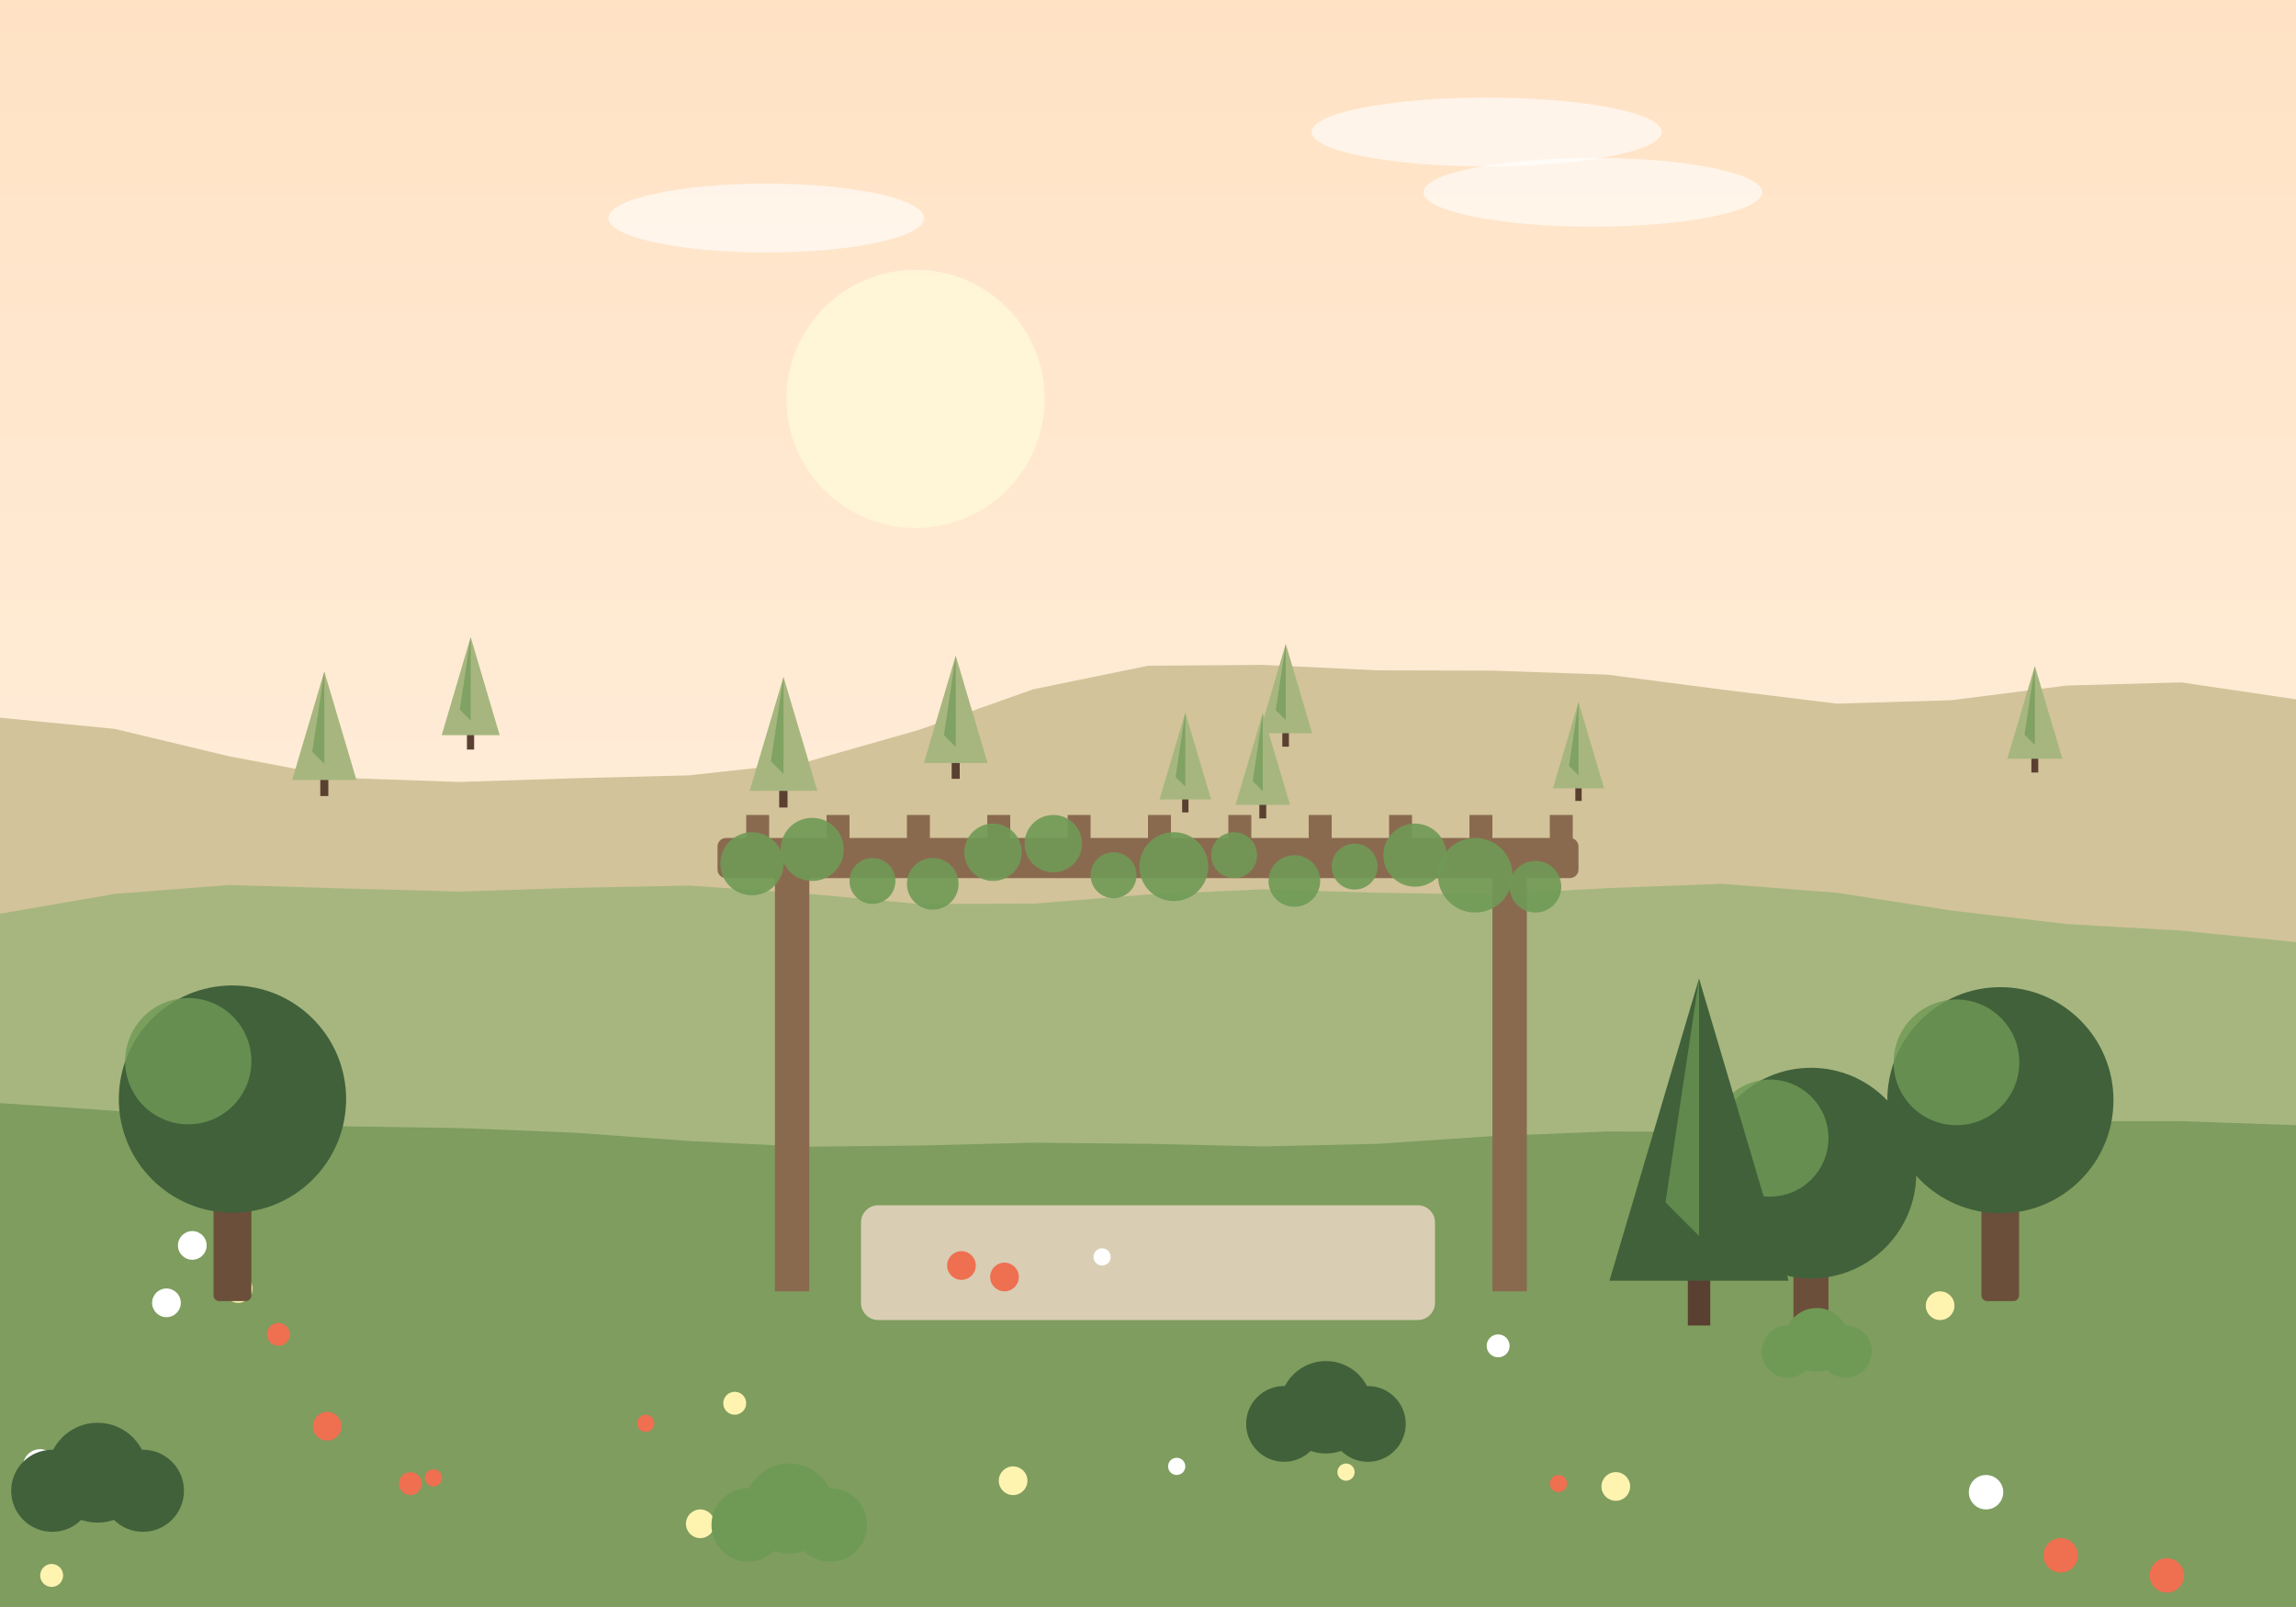
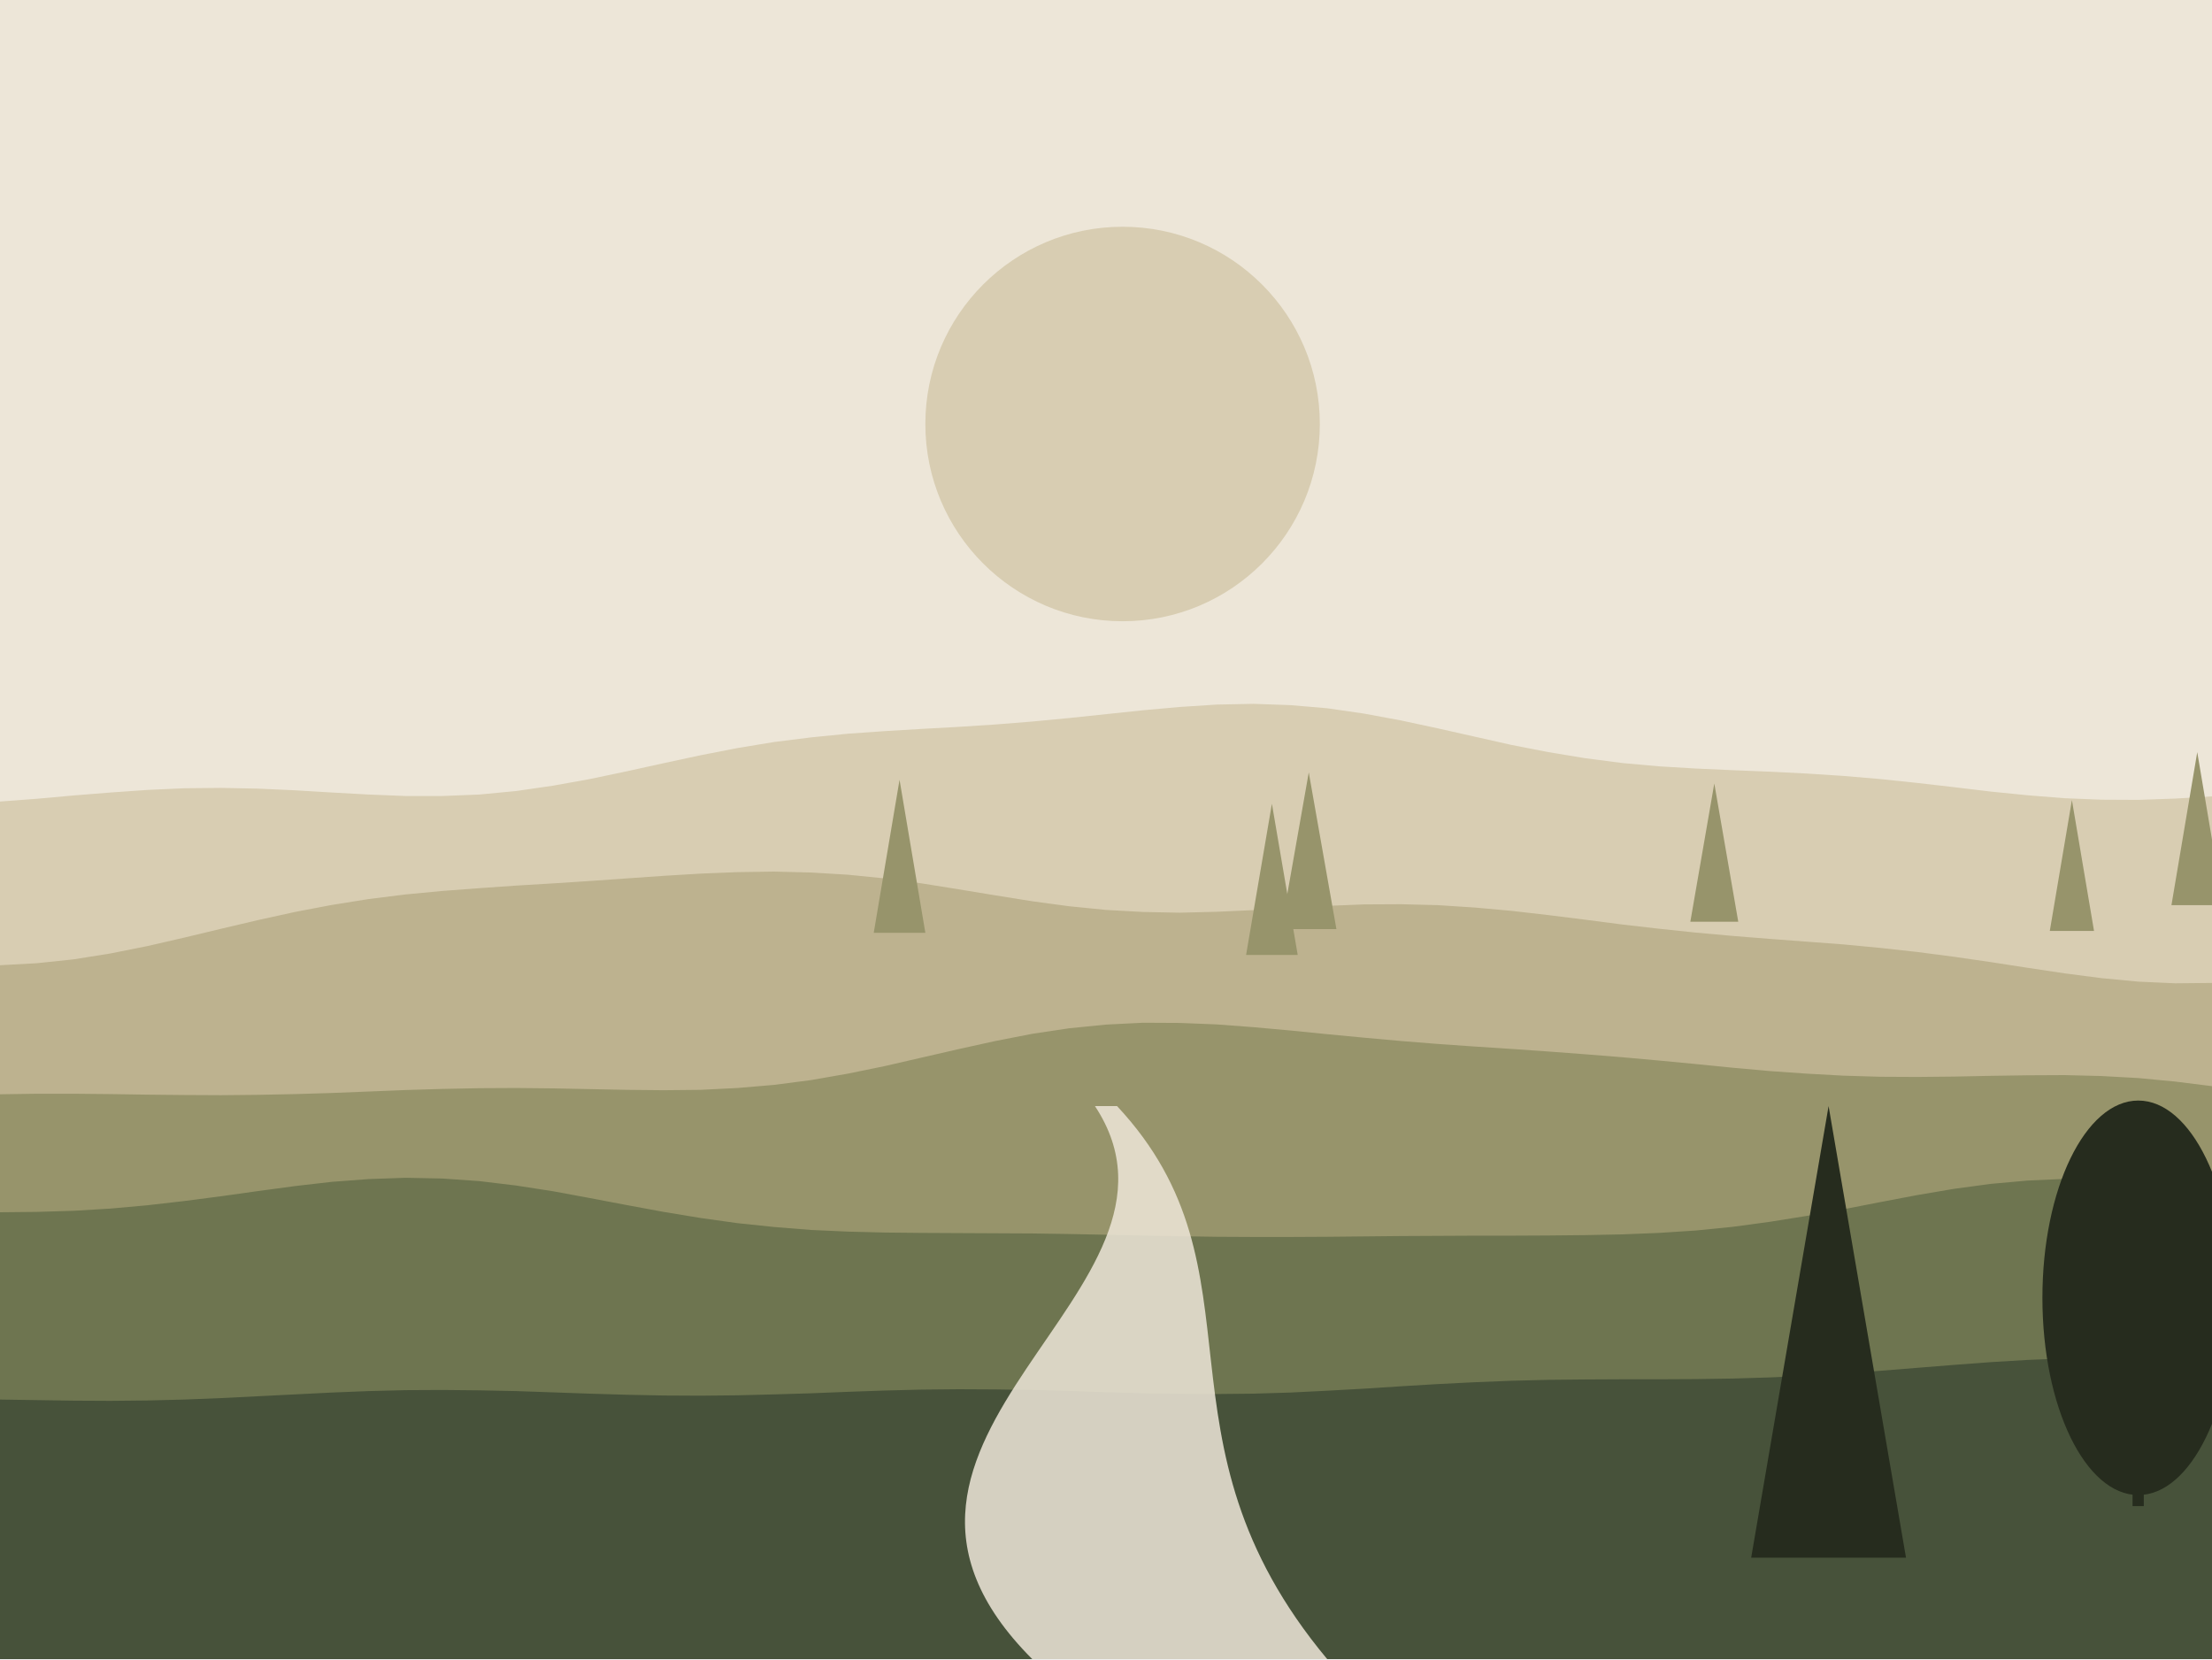
- <svg xmlns="http://www.w3.org/2000/svg" viewBox="0 0 800 560" preserveAspectRatio="xMidYMid slice">
-   <defs>
-     <linearGradient id="s14" x1="0" y1="0" x2="0" y2="1">
-       <stop offset="0" stop-color="#ffe2c4" />
-       <stop offset="1" stop-color="#fff6ea" />
-     </linearGradient>
-   </defs>
-   <rect width="800" height="560" fill="url(#s14)" />
-   <circle cx="319" cy="139" r="45" fill="#fff6d8" opacity=".9" />
-   <ellipse cx="518" cy="46" rx="61" ry="12" fill="#fff" opacity=".6" />
-   <ellipse cx="555" cy="67" rx="59" ry="12" fill="#fff" opacity=".6" />
-   <ellipse cx="267" cy="76" rx="55" ry="12" fill="#fff" opacity=".6" />
-   <polygon fill="#d2c39a" points="0,560 0,250.1 40,254.0 80,263.6 120,271.1 160,272.5 200,271.2 240,270.2 280,265.8 320,254.4 360,240.2 400,232.0 440,231.7 480,233.6 520,233.7 560,235.1 600,240.3 640,245.2 680,244.0 720,238.9 760,237.8 800,243.7 840,251.8 800,560" />
-   <rect x="707.8" y="263.2" width="2.4" height="6.0" fill="#5a4030" />
-   <polygon fill="#a7b67f" points="709.0,232.1 699.4,264.4 718.6,264.4" />
-   <polygon fill="#6f9a55" opacity=".7" points="709.0,232.1 705.4,256.0 709.0,259.6" />
-   <rect x="446.8" y="254.4" width="2.3" height="5.8" fill="#5a4030" />
-   <polygon fill="#a7b67f" points="448.0,224.4 438.8,255.5 457.2,255.5" />
-   <polygon fill="#6f9a55" opacity=".7" points="448.0,224.4 444.5,247.5 448.0,250.9" />
-   <rect x="162.7" y="254.9" width="2.5" height="6.3" fill="#5a4030" />
-   <polygon fill="#a7b67f" points="164.0,222.0 153.9,256.2 174.1,256.2" />
-   <polygon fill="#6f9a55" opacity=".7" points="164.0,222.0 160.2,247.3 164.0,251.1" />
-   <rect x="548.9" y="273.5" width="2.2" height="5.6" fill="#5a4030" />
-   <polygon fill="#a7b67f" points="550.0,244.6 541.1,274.7 558.9,274.7" />
-   <polygon fill="#6f9a55" opacity=".7" points="550.0,244.6 546.7,266.9 550.0,270.2" />
-   <rect x="331.6" y="264.5" width="2.8" height="6.9" fill="#5a4030" />
-   <polygon fill="#a7b67f" points="333.0,228.5 321.9,265.9 344.1,265.9" />
-   <polygon fill="#6f9a55" opacity=".7" points="333.0,228.5 328.9,256.2 333.0,260.3" />
-   <rect x="411.9" y="277.5" width="2.2" height="5.6" fill="#5a4030" />
-   <polygon fill="#a7b67f" points="413.0,248.3 404.0,278.6 422.0,278.6" />
-   <polygon fill="#6f9a55" opacity=".7" points="413.0,248.3 409.6,270.8 413.0,274.1" />
-   <rect x="438.8" y="279.3" width="2.4" height="5.9" fill="#5a4030" />
-   <polygon fill="#a7b67f" points="440.0,248.5 430.5,280.5 449.5,280.5" />
-   <polygon fill="#6f9a55" opacity=".7" points="440.0,248.5 436.5,272.2 440.0,275.7" />
-   <rect x="111.6" y="270.4" width="2.8" height="7.0" fill="#5a4030" />
-   <polygon fill="#a7b67f" points="113.0,234.0 101.8,271.8 124.2,271.8" />
-   <polygon fill="#6f9a55" opacity=".7" points="113.0,234.0 108.8,262.0 113.0,266.2" />
-   <rect x="271.5" y="274.1" width="2.9" height="7.3" fill="#5a4030" />
-   <polygon fill="#a7b67f" points="273.0,235.9 261.2,275.6 284.8,275.6" />
-   <polygon fill="#6f9a55" opacity=".7" points="273.0,235.9 268.6,265.3 273.0,269.7" />
-   <polygon fill="#a7b67f" points="0,560 0,318.4 40,311.5 80,308.4 120,309.6 160,310.7 200,309.4 240,308.6 280,311.3 320,315.0 360,314.9 400,311.7 440,309.9 480,311.1 520,311.7 560,309.5 600,308.0 640,311.1 680,317.3 720,322.0 760,324.3 800,328.3 840,335.0 800,560" />
-   <polygon fill="#7e9d5e" points="0,560 0,384.4 40,387.1 80,390.7 120,392.5 160,393.1 200,394.7 240,397.6 280,399.6 320,399.2 360,398.2 400,398.6 440,399.5 480,398.6 520,395.9 560,394.3 600,394.4 640,394.4 680,392.6 720,390.7 760,390.7 800,392.1 840,392.3 800,560" />
-   <g fill="#8a6a4f">
-     <rect x="270" y="300" width="12" height="150" />
-     <rect x="520" y="300" width="12" height="150" />
-     <rect x="250" y="292" width="300" height="14" rx="3" />
-     <rect x="260" y="284" width="8" height="10" />
-     <rect x="288" y="284" width="8" height="10" />
-     <rect x="316" y="284" width="8" height="10" />
-     <rect x="344" y="284" width="8" height="10" />
-     <rect x="372" y="284" width="8" height="10" />
-     <rect x="400" y="284" width="8" height="10" />
-     <rect x="428" y="284" width="8" height="10" />
-     <rect x="456" y="284" width="8" height="10" />
-     <rect x="484" y="284" width="8" height="10" />
-     <rect x="512" y="284" width="8" height="10" />
-     <rect x="540" y="284" width="8" height="10" />
-   </g>
-   <rect x="300" y="420" width="200" height="40" rx="6" fill="#d9cdb4" />
-   <circle cx="262" cy="301" r="11" fill="#6f9a55" opacity=".9" />
-   <circle cx="283" cy="296" r="11" fill="#6f9a55" opacity=".9" />
-   <circle cx="304" cy="307" r="8" fill="#6f9a55" opacity=".9" />
-   <circle cx="325" cy="308" r="9" fill="#6f9a55" opacity=".9" />
-   <circle cx="346" cy="297" r="10" fill="#6f9a55" opacity=".9" />
-   <circle cx="367" cy="294" r="10" fill="#6f9a55" opacity=".9" />
-   <circle cx="388" cy="305" r="8" fill="#6f9a55" opacity=".9" />
-   <circle cx="409" cy="302" r="12" fill="#6f9a55" opacity=".9" />
-   <circle cx="430" cy="298" r="8" fill="#6f9a55" opacity=".9" />
-   <circle cx="451" cy="307" r="9" fill="#6f9a55" opacity=".9" />
-   <circle cx="472" cy="302" r="8" fill="#6f9a55" opacity=".9" />
-   <circle cx="493" cy="298" r="11" fill="#6f9a55" opacity=".9" />
-   <circle cx="514" cy="305" r="13" fill="#6f9a55" opacity=".9" />
-   <circle cx="535" cy="309" r="9" fill="#6f9a55" opacity=".9" />
-   <circle cx="522" cy="469" r="4" fill="#ffffff" />
-   <circle cx="543" cy="517" r="3" fill="#ef6f51" />
-   <circle cx="67" cy="434" r="5" fill="#ffffff" />
-   <circle cx="718" cy="542" r="6" fill="#ef6f51" />
-   <circle cx="692" cy="520" r="6" fill="#ffffff" />
-   <circle cx="143" cy="517" r="4" fill="#ef6f51" />
-   <circle cx="755" cy="549" r="6" fill="#ef6f51" />
-   <circle cx="83" cy="449" r="5" fill="#fff3b0" />
-   <circle cx="384" cy="438" r="3" fill="#ffffff" />
-   <circle cx="563" cy="518" r="5" fill="#fff3b0" />
-   <circle cx="58" cy="454" r="5" fill="#ffffff" />
-   <circle cx="335" cy="441" r="5" fill="#ef6f51" />
-   <circle cx="256" cy="489" r="4" fill="#fff3b0" />
-   <circle cx="114" cy="497" r="5" fill="#ef6f51" />
-   <circle cx="97" cy="465" r="4" fill="#ef6f51" />
-   <circle cx="14" cy="511" r="6" fill="#ffffff" />
-   <circle cx="469" cy="513" r="3" fill="#fff3b0" />
-   <circle cx="244" cy="531" r="5" fill="#fff3b0" />
-   <circle cx="676" cy="455" r="5" fill="#fff3b0" />
-   <circle cx="18" cy="549" r="4" fill="#fff3b0" />
-   <circle cx="353" cy="516" r="5" fill="#fff3b0" />
-   <circle cx="410" cy="511" r="3" fill="#ffffff" />
-   <circle cx="225" cy="496" r="3" fill="#ef6f51" />
-   <circle cx="151" cy="515" r="3" fill="#ef6f51" />
-   <circle cx="350" cy="445" r="5" fill="#ef6f51" />
-   <rect x="624.9" y="433.3" width="12.2" height="40.8" rx="2" fill="#6b4f3a" />
-   <circle cx="631.0" cy="408.8" r="36.7" fill="#40613a" />
-   <circle cx="616.7" cy="396.6" r="20.4" fill="#6f9a55" opacity=".8" />
-   <rect x="690.4" y="409.6" width="13.1" height="43.8" rx="2" fill="#6b4f3a" />
-   <circle cx="697.0" cy="383.4" r="39.4" fill="#40613a" />
-   <circle cx="681.7" cy="370.2" r="21.9" fill="#6f9a55" opacity=".8" />
-   <rect x="74.4" y="409.4" width="13.2" height="44.0" rx="2" fill="#6b4f3a" />
-   <circle cx="81.0" cy="383.0" r="39.6" fill="#40613a" />
-   <circle cx="65.6" cy="369.8" r="22.0" fill="#6f9a55" opacity=".8" />
-   <rect x="588.1" y="442.4" width="7.8" height="19.5" fill="#5a4030" />
-   <polygon fill="#40613a" points="592.0,341.0 560.8,446.3 623.2,446.3" />
-   <polygon fill="#6f9a55" opacity=".7" points="592.0,341.0 580.3,419.0 592.0,430.7" />
-   <circle cx="260.7" cy="531.4" r="12.8" fill="#6f9a55" />
-   <circle cx="275.0" cy="525.7" r="15.7" fill="#6f9a55" />
-   <circle cx="289.3" cy="531.4" r="12.8" fill="#6f9a55" />
-   <circle cx="18.2" cy="519.5" r="14.3" fill="#40613a" />
-   <circle cx="34.0" cy="513.2" r="17.4" fill="#40613a" />
-   <circle cx="49.8" cy="519.5" r="14.3" fill="#40613a" />
-   <circle cx="622.9" cy="471.0" r="9.1" fill="#6f9a55" />
-   <circle cx="633.0" cy="466.9" r="11.1" fill="#6f9a55" />
-   <circle cx="643.1" cy="471.0" r="9.1" fill="#6f9a55" />
-   <circle cx="447.4" cy="496.2" r="13.2" fill="#40613a" />
-   <circle cx="462.0" cy="490.4" r="16.1" fill="#40613a" />
-   <circle cx="476.6" cy="496.2" r="13.2" fill="#40613a" />
+ <svg xmlns="http://www.w3.org/2000/svg" viewBox="0 0 1200 900" preserveAspectRatio="xMidYMid slice">
+   <rect width="1200" height="900" fill="#EDE6D8" />
+   <circle cx="609" cy="230" r="107" fill="#D8CDB2" />
+   <polygon fill="#D8CDB2" points="0,900 0,434.8 20,433.3 40,431.5 60,429.9 80,428.5 100,427.6 120,427.4 140,427.8 160,428.7 180,429.9 200,431.0 220,431.8 240,431.8 260,431.0 280,429.1 300,426.2 320,422.6 340,418.4 360,414.0 380,409.7 400,405.8 420,402.5 440,400.0 460,398.0 480,396.6 500,395.4 520,394.3 540,393.0 560,391.4 580,389.5 600,387.4 620,385.3 640,383.5 660,382.2 680,381.8 700,382.5 720,384.2 740,387.1 760,390.8 780,395.1 800,399.6 820,404.1 840,408.0 860,411.3 880,413.9 900,415.7 920,416.9 940,417.8 960,418.6 980,419.6 1000,420.9 1020,422.6 1040,424.7 1060,427.0 1080,429.4 1100,431.4 1120,433.0 1140,433.8 1160,433.9 1180,433.2 1200,432.0 1200,900" />
+   <polygon fill="#BDB28F" points="0,900 0,523.6 20,522.5 40,520.4 60,517.2 80,513.2 100,508.6 120,503.8 140,499.1 160,494.7 180,490.9 200,487.7 220,485.2 240,483.3 260,481.8 280,480.4 300,479.2 320,477.9 340,476.5 360,475.1 380,473.9 400,473.1 420,472.8 440,473.3 460,474.5 480,476.5 500,479.2 520,482.4 540,485.7 560,488.9 580,491.6 600,493.6 620,494.7 640,495.1 660,494.6 680,493.7 700,492.5 720,491.4 740,490.6 760,490.5 780,491.0 800,492.3 820,494.1 840,496.4 860,498.9 880,501.5 900,503.8 920,505.9 940,507.7 960,509.3 980,510.8 1000,512.3 1020,514.2 1040,516.4 1060,519.0 1080,521.9 1100,525.0 1120,528.0 1140,530.6 1160,532.5 1180,533.4 1200,533.2 1200,900" />
+   <polygon fill="#97946B" points="1192,408 1178,491 1206,491" />
+   <polygon fill="#97946B" points="1124,434 1112,505 1136,505" />
+   <polygon fill="#97946B" points="930,425 917,500 943,500" />
+   <polygon fill="#97946B" points="710,419 695,504 725,504" />
+   <polygon fill="#97946B" points="488,423 474,506 502,506" />
+   <polygon fill="#97946B" points="690,436 676,518 704,518" />
+   <polygon fill="#97946B" points="0,900 0,593.6 20,593.3 40,593.3 60,593.5 80,593.8 100,594.0 120,594.1 140,593.9 160,593.5 180,592.9 200,592.1 220,591.3 240,590.7 260,590.3 280,590.2 300,590.4 320,590.8 340,591.2 360,591.4 380,591.2 400,590.2 420,588.5 440,585.9 460,582.4 480,578.3 500,573.7 520,569.1 540,564.7 560,560.8 580,557.8 600,555.8 620,554.8 640,554.9 660,555.7 680,557.2 700,559.0 720,561.0 740,562.9 760,564.7 780,566.3 800,567.7 820,569.0 840,570.4 860,571.9 880,573.5 900,575.3 920,577.2 940,579.2 960,581.0 980,582.4 1000,583.5 1020,584.1 1040,584.2 1060,584.0 1080,583.6 1100,583.3 1120,583.2 1140,583.7 1160,584.8 1180,586.7 1200,589.2 1200,900" />
+   <polygon fill="#6E7550" points="0,900 0,657.6 20,657.4 40,656.8 60,655.6 80,653.8 100,651.5 120,648.9 140,646.1 160,643.4 180,641.1 200,639.6 220,638.9 240,639.3 260,640.7 280,643.1 300,646.2 320,649.9 340,653.7 360,657.4 380,660.7 400,663.5 420,665.6 440,667.2 460,668.1 480,668.6 500,668.8 520,668.9 540,669.0 560,669.1 580,669.4 600,669.8 620,670.2 640,670.6 660,670.9 680,671.0 700,671.0 720,670.9 740,670.7 760,670.5 780,670.4 800,670.3 820,670.3 840,670.2 860,670.0 880,669.6 900,668.8 920,667.5 940,665.5 960,662.8 980,659.6 1000,656.0 1020,652.1 1040,648.3 1060,644.9 1080,642.2 1100,640.4 1120,639.5 1140,639.7 1160,640.9 1180,642.8 1200,645.2 1200,900" />
+   <polygon fill="#47523A" points="0,900 0,759.2 20,759.5 40,759.8 60,759.9 80,759.7 100,759.2 120,758.4 140,757.4 160,756.4 180,755.4 200,754.6 220,754.1 240,754.0 260,754.2 280,754.6 300,755.3 320,756.0 340,756.6 360,757.0 380,757.1 400,756.9 420,756.4 440,755.8 460,755.0 480,754.3 500,753.8 520,753.6 540,753.7 560,754.0 580,754.5 600,755.2 620,755.8 640,756.1 660,756.2 680,756.0 700,755.4 720,754.4 740,753.3 760,752.0 780,750.8 800,749.8 820,749.0 840,748.5 860,748.3 880,748.2 900,748.2 920,748.1 940,747.8 960,747.2 980,746.3 1000,745.0 1020,743.6 1040,742.0 1060,740.4 1080,738.9 1100,737.7 1120,736.9 1140,736.4 1160,736.2 1180,736.3 1200,736.4 1200,900" />
+   <path fill="#EDE6D8" opacity=".85" d="M594,600 C660,700 440,780 560,900 L720,900 C620,780 690,690 606,600 Z" />
+   <ellipse cx="1160" cy="704" rx="52" ry="107" fill="#262C1E" />
+   <rect x="1156.9" y="796" width="6.1" height="21" fill="#262C1E" />
+   <polygon fill="#262C1E" points="992,600 950,845 1034,845" />
</svg>
